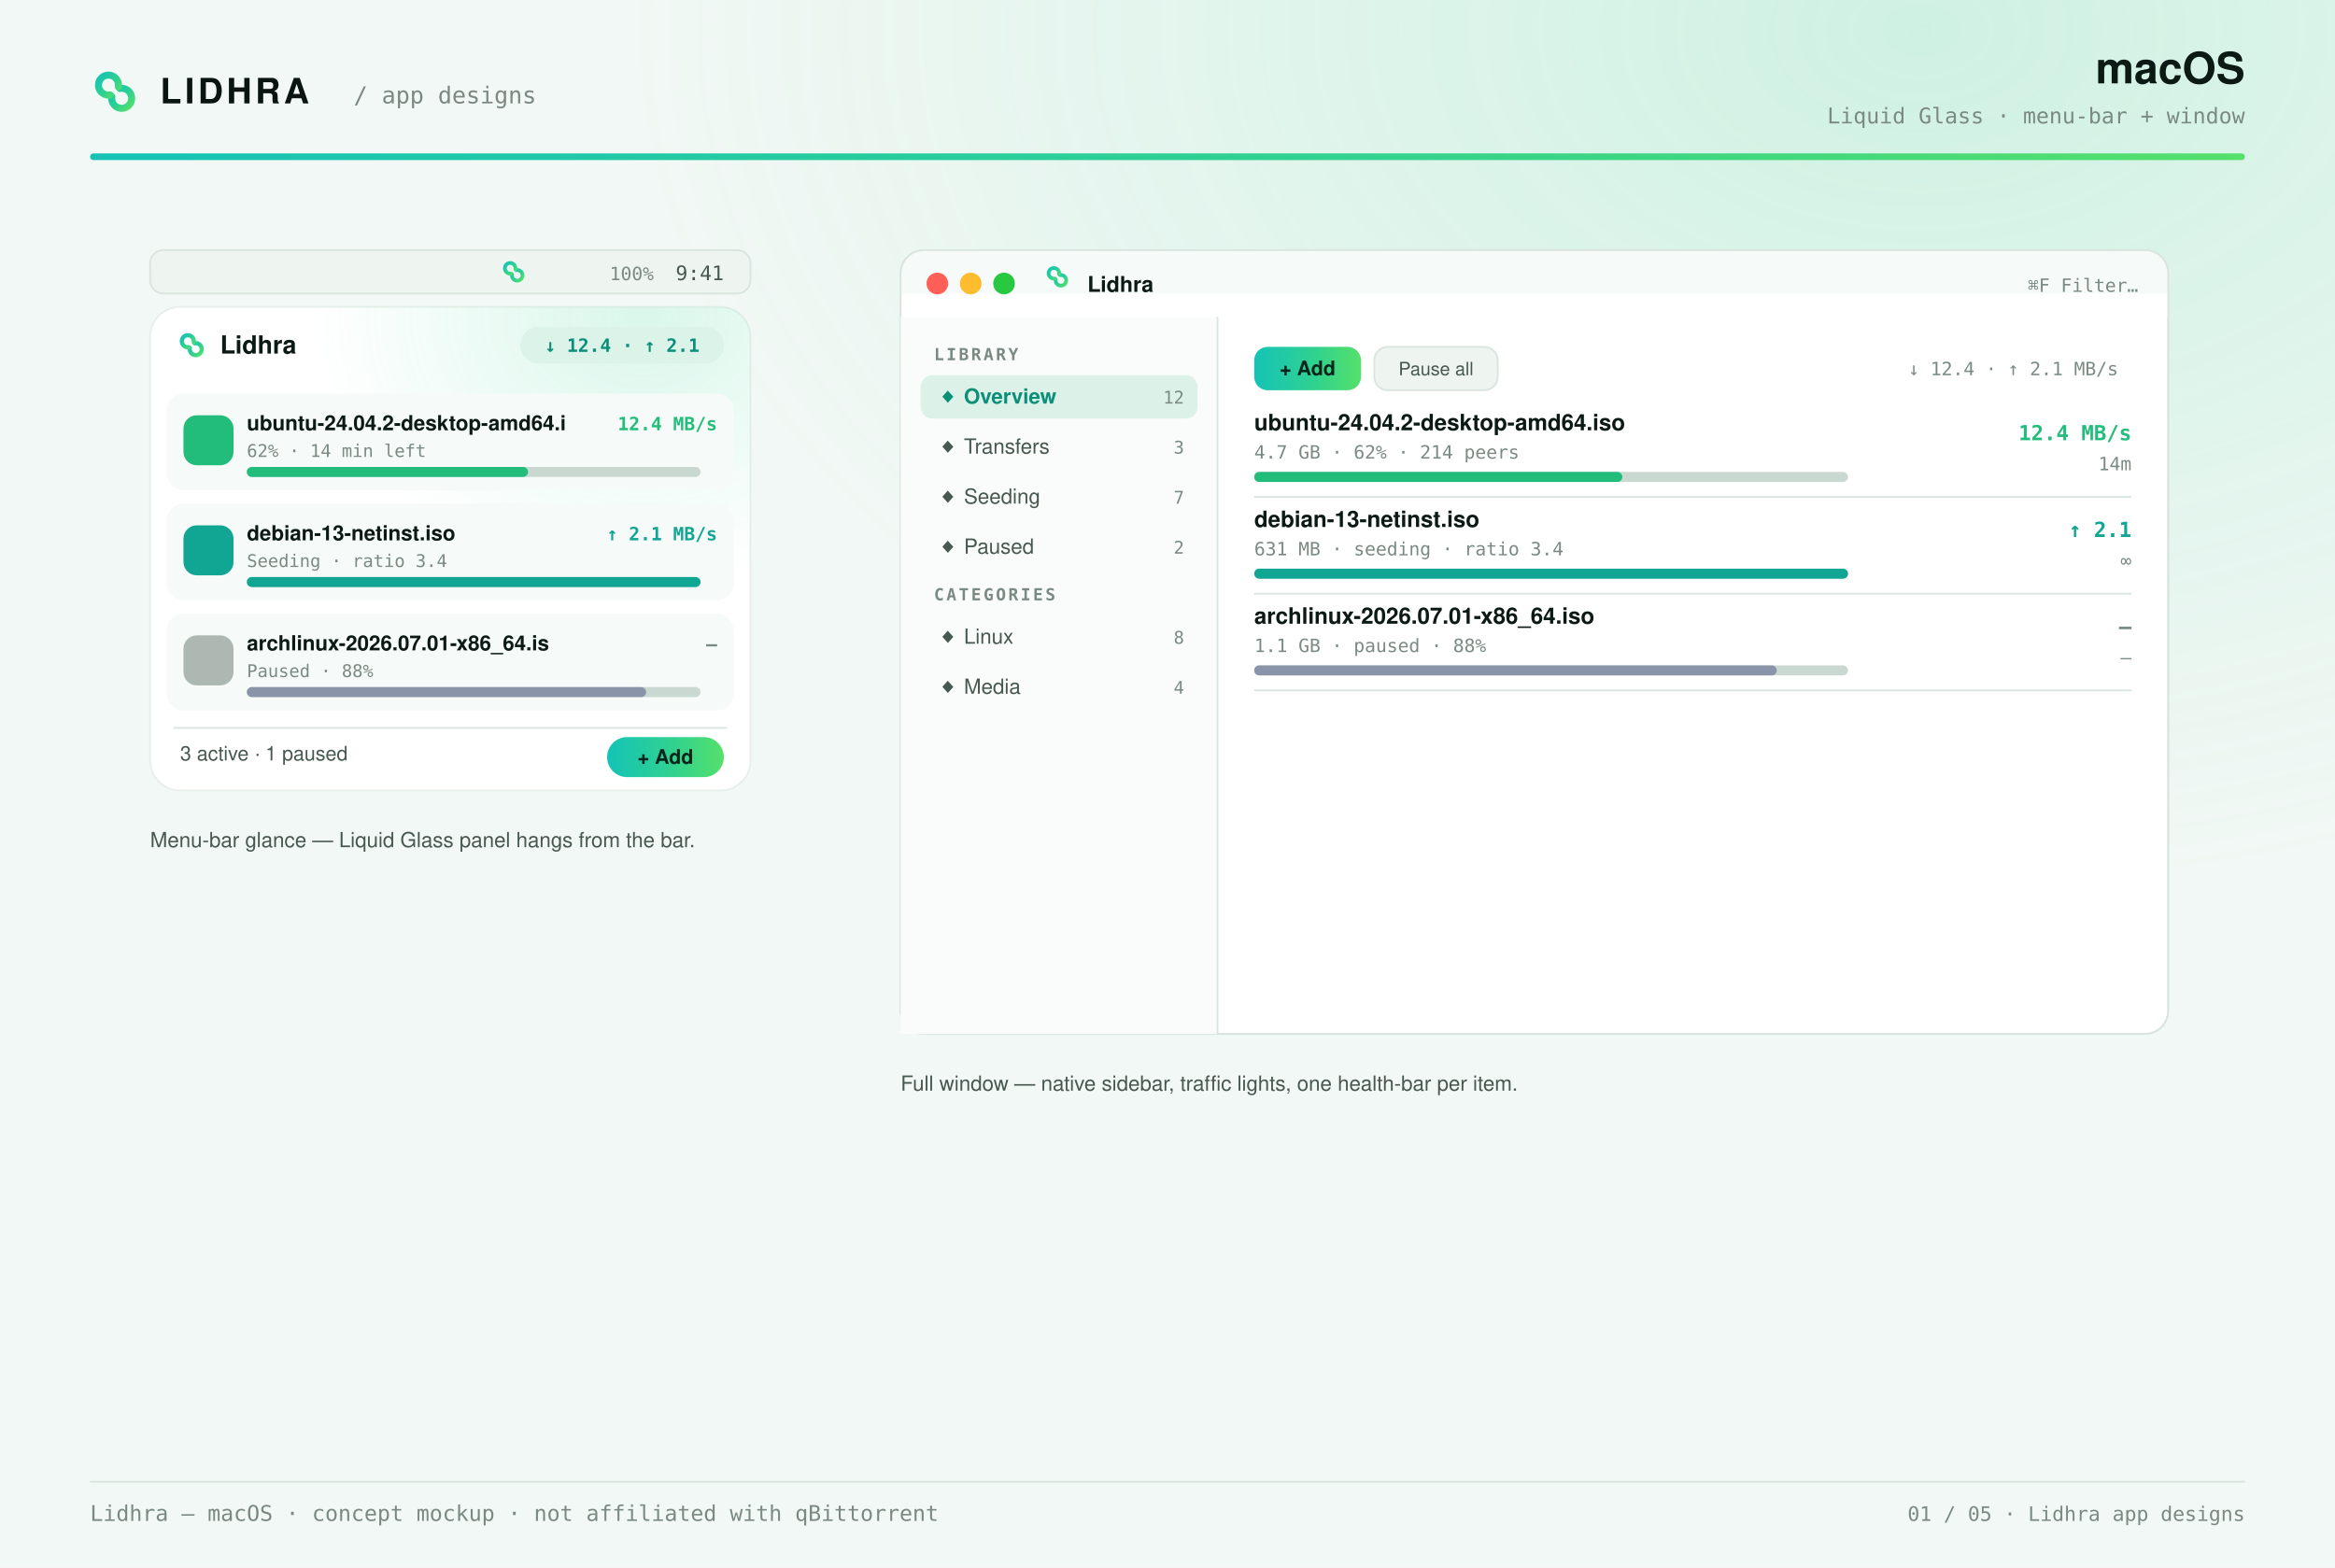
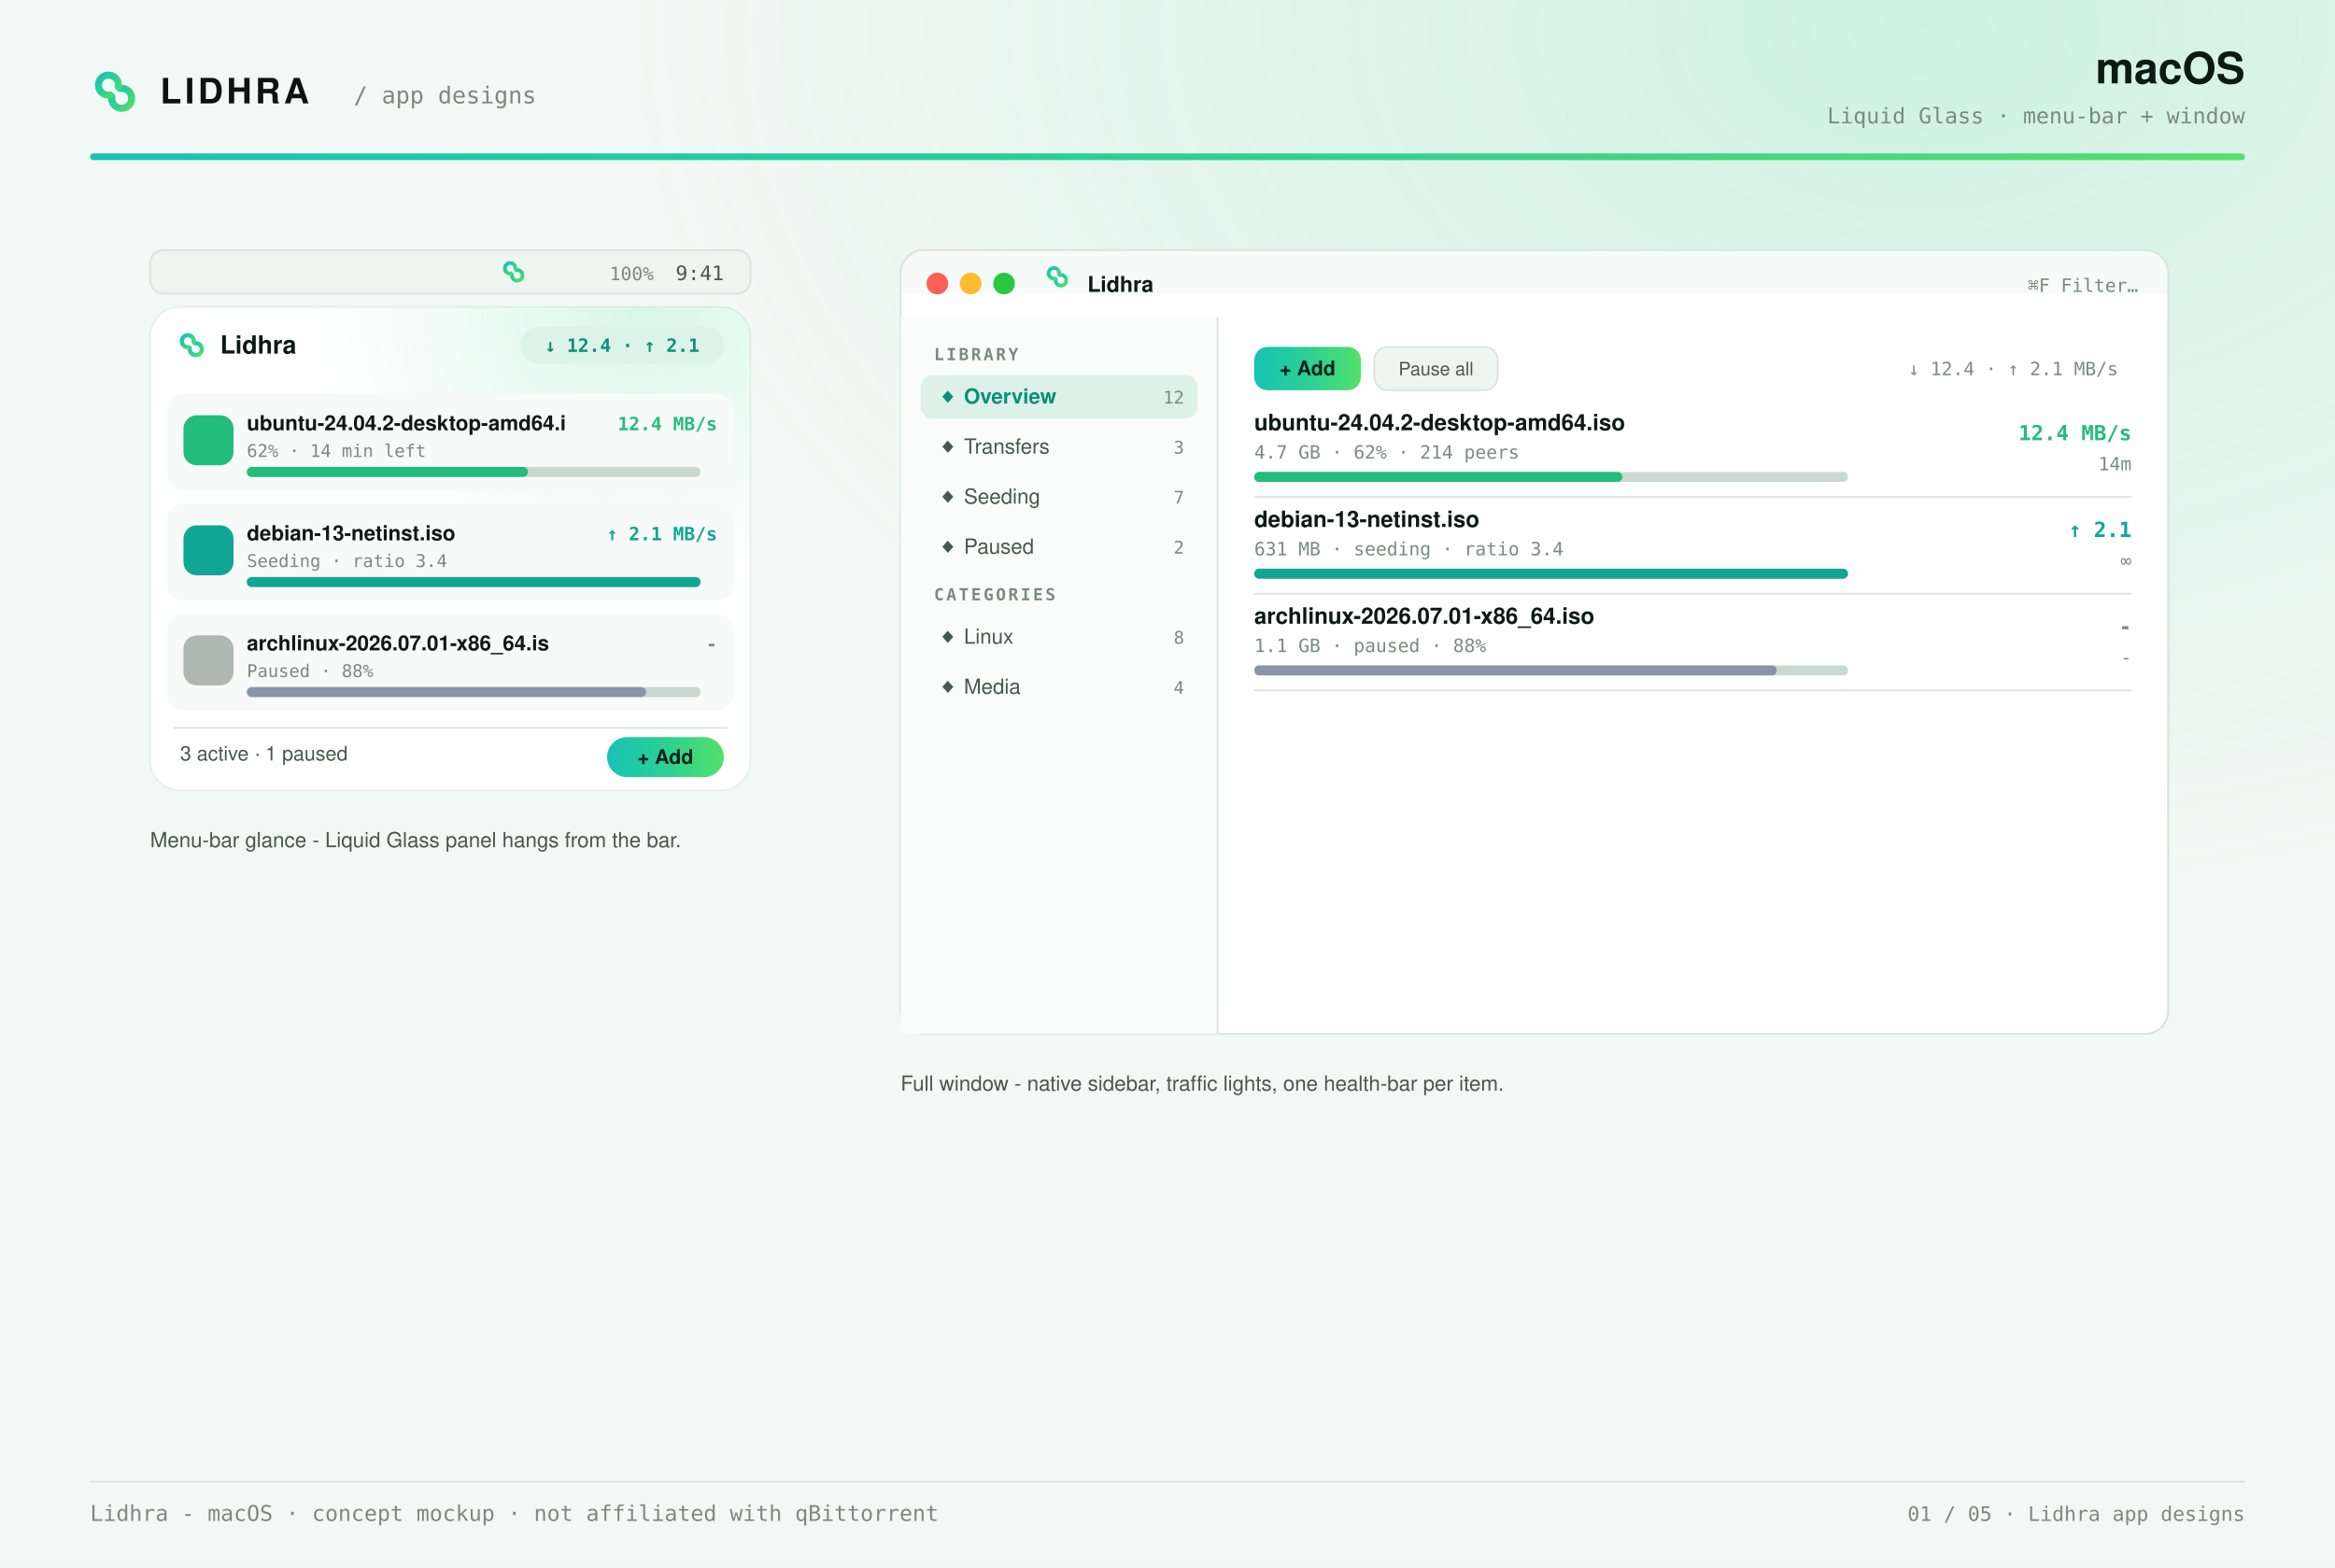
<svg xmlns="http://www.w3.org/2000/svg" width="1400" height="940" viewBox="0 0 1400 940">
  <defs>
    <linearGradient id="lg" x1="0" y1="0" x2="1" y2="1">
      <stop offset="0" stop-color="#15c3b6" />
      <stop offset=".55" stop-color="#2fd191" />
      <stop offset="1" stop-color="#54e06a" />
    </linearGradient>
    <linearGradient id="lgh" x1="0" y1="0" x2="1" y2="0">
      <stop offset="0" stop-color="#15c3b6" />
      <stop offset=".55" stop-color="#2fd191" />
      <stop offset="1" stop-color="#54e06a" />
    </linearGradient>
    <radialGradient id="glow" cx="82%" cy="2%" r="55%">
      <stop offset="0" stop-color="#2fd191" stop-opacity=".18" />
      <stop offset="1" stop-color="#2fd191" stop-opacity="0" />
    </radialGradient>
  </defs>
  <rect x="0" y="0" width="1400" height="940" rx="0" fill="#f2f8f5" />
  <rect x="0" y="0" width="1400" height="940" rx="0" fill="url(#glow)" />
  <g transform="translate(54,40) scale(0.3)" fill="none" stroke="url(#lg)" stroke-width="14" stroke-linecap="round">
    <path d="M43.5 59.7 A20 20 0 1 0 59.7 43.5" />
    <path d="M56.5 40.3 A20 20 0 1 0 40.3 56.5" />
  </g>
  <text x="96" y="62" font-family="Helvetica Neue, Helvetica, Arial, sans-serif" font-size="21" font-weight="800" fill="#0a1512" letter-spacing="2">LIDHRA</text>
  <text x="212" y="62" font-family="Menlo, Consolas, monospace" font-size="14" font-weight="500" fill="#7a8a82">/ app designs</text>
  <text x="1346" y="50" font-family="Helvetica Neue, Helvetica, Arial, sans-serif" font-size="26" font-weight="800" fill="#0c1a16" text-anchor="end">macOS</text>
  <text x="1346" y="74" font-family="Menlo, Consolas, monospace" font-size="13" font-weight="500" fill="#7a8a82" text-anchor="end">Liquid Glass · menu-bar + window</text>
  <rect x="54" y="92" width="1292" height="4" rx="2" fill="url(#lgh)" />
  <g>
    <rect x="90" y="150" width="360" height="26" rx="8" fill="#eef4f0" stroke="#d8e4dd" stroke-width="1" />
    <text x="434" y="168" font-family="Menlo, Consolas, monospace" font-size="12" font-weight="500" fill="#46584f" text-anchor="end">9:41</text>
    <g transform="translate(300,155) scale(0.16)" fill="none" stroke="url(#lg)" stroke-width="14" stroke-linecap="round">
      <path d="M43.5 59.7 A20 20 0 1 0 59.7 43.5" />
      <path d="M56.5 40.3 A20 20 0 1 0 40.3 56.5" />
    </g>
    <text x="392" y="168" font-family="Menlo, Consolas, monospace" font-size="11" font-weight="500" fill="#7a8a82" text-anchor="end">100%</text>
    <rect x="90" y="184" width="360" height="290" rx="18" fill="#ffffff" stroke="#e6efe9" stroke-width="1" />
    <rect x="90" y="184" width="360" height="290" rx="18" fill="url(#glow)" />
    <g transform="translate(106,198) scale(0.18)" fill="none" stroke="url(#lg)" stroke-width="14" stroke-linecap="round">
      <path d="M43.5 59.7 A20 20 0 1 0 59.7 43.5" />
      <path d="M56.5 40.3 A20 20 0 1 0 40.3 56.5" />
    </g>
    <text x="132" y="212" font-family="Helvetica Neue, Helvetica, Arial, sans-serif" font-size="15" font-weight="700" fill="#0c1a16">Lidhra</text>
    <rect x="312" y="196" width="122" height="22" rx="11" fill="#dbf3e8" />
    <text x="373" y="211" font-family="Menlo, Consolas, monospace" font-size="11" font-weight="600" fill="#0b8f79" text-anchor="middle">↓ 12.4 · ↑ 2.1</text>
    <rect x="100" y="236" width="340" height="58" rx="10" fill="#f6faf8" />
    <rect x="110" y="249" width="30" height="30" rx="8" fill="#22bd7a" />
    <text x="148" y="258" font-family="Helvetica Neue, Helvetica, Arial, sans-serif" font-size="12.5" font-weight="600" fill="#0c1a16">ubuntu-24.04.2-desktop-amd64.i</text>
    <text x="148" y="274" font-family="Menlo, Consolas, monospace" font-size="10.5" font-weight="400" fill="#7a8a82">62% · 14 min left</text>
    <text x="430" y="258" font-family="Menlo, Consolas, monospace" font-size="11" font-weight="600" fill="#22bd7a" text-anchor="end">12.4 MB/s</text>
    <rect x="148" y="280" width="272" height="6" rx="3.0" fill="#c9d8d0" />
    <rect x="148" y="280" width="168.6" height="6" rx="3.0" fill="#22bd7a" />
    <rect x="100" y="302" width="340" height="58" rx="10" fill="#f6faf8" />
    <rect x="110" y="315" width="30" height="30" rx="8" fill="#11a594" />
    <text x="148" y="324" font-family="Helvetica Neue, Helvetica, Arial, sans-serif" font-size="12.5" font-weight="600" fill="#0c1a16">debian-13-netinst.iso</text>
    <text x="148" y="340" font-family="Menlo, Consolas, monospace" font-size="10.5" font-weight="400" fill="#7a8a82">Seeding · ratio 3.4</text>
    <text x="430" y="324" font-family="Menlo, Consolas, monospace" font-size="11" font-weight="600" fill="#11a594" text-anchor="end">↑ 2.1 MB/s</text>
    <rect x="148" y="346" width="272" height="6" rx="3.0" fill="#c9d8d0" />
    <rect x="148" y="346" width="272.0" height="6" rx="3.0" fill="#11a594" />
    <rect x="100" y="368" width="340" height="58" rx="10" fill="#f6faf8" />
    <rect x="110" y="381" width="30" height="30" rx="8" fill="#aeb8b2" />
    <text x="148" y="390" font-family="Helvetica Neue, Helvetica, Arial, sans-serif" font-size="12.5" font-weight="600" fill="#0c1a16">archlinux-2026.07.01-x86_64.is</text>
    <text x="148" y="406" font-family="Menlo, Consolas, monospace" font-size="10.5" font-weight="400" fill="#7a8a82">Paused · 88%</text>
-     <text x="430" y="390" font-family="Menlo, Consolas, monospace" font-size="11" font-weight="600" fill="#7a8a82" text-anchor="end">—</text>
+     <text x="430" y="390" font-family="Menlo, Consolas, monospace" font-size="11" font-weight="600" fill="#7a8a82" text-anchor="end">-</text>
    <rect x="148" y="412" width="272" height="6" rx="3.0" fill="#c9d8d0" />
    <rect x="148" y="412" width="239.4" height="6" rx="3.0" fill="#8a94a8" />
    <rect x="104" y="436" width="332" height="1" fill="#d8e4dd" />
    <text x="108" y="456" font-family="Helvetica Neue, Helvetica, Arial, sans-serif" font-size="12" font-weight="400" fill="#46584f">3 active · 1 paused</text>
    <rect x="364" y="442" width="70" height="24" rx="12" fill="url(#lgh)" />
    <text x="399" y="458" font-family="Helvetica Neue, Helvetica, Arial, sans-serif" font-size="12" font-weight="700" fill="#06251b" text-anchor="middle">+ Add</text>
-     <text x="90" y="508" font-family="Helvetica Neue, Helvetica, Arial, sans-serif" font-size="12.5" font-weight="400" fill="#46584f">Menu-bar glance — Liquid Glass panel hangs from the bar.</text>
+     <text x="90" y="508" font-family="Helvetica Neue, Helvetica, Arial, sans-serif" font-size="12.5" font-weight="400" fill="#46584f">Menu-bar glance - Liquid Glass panel hangs from the bar.</text>
    <rect x="540" y="150" width="760" height="470" rx="14" fill="#ffffff" stroke="#d8e4dd" stroke-width="1" />
    <rect x="540" y="150" width="760" height="40" rx="14" fill="#f6faf8" />
    <rect x="540" y="176" width="760" height="14" rx="0" fill="#ffffff" />
    <rect x="540" y="150" width="760" height="470" rx="14" fill="none" stroke="#d8e4dd" stroke-width="1" />
    <circle cx="562" cy="170" r="6.5" fill="#ff5f57" />
    <circle cx="582" cy="170" r="6.5" fill="#febc2e" />
    <circle cx="602" cy="170" r="6.5" fill="#28c840" />
    <g transform="translate(626,158) scale(0.16)" fill="none" stroke="url(#lg)" stroke-width="14" stroke-linecap="round">
      <path d="M43.5 59.7 A20 20 0 1 0 59.7 43.5" />
      <path d="M56.5 40.3 A20 20 0 1 0 40.3 56.5" />
    </g>
    <text x="652" y="175" font-family="Helvetica Neue, Helvetica, Arial, sans-serif" font-size="13" font-weight="700" fill="#0c1a16">Lidhra</text>
    <text x="1282" y="175" font-family="Menlo, Consolas, monospace" font-size="11" font-weight="400" fill="#7a8a82" text-anchor="end">⌘F  Filter…</text>
    <line x1="540" y1="190" x2="540" y2="620" stroke="none" />
    <rect x="540" y="190" width="190" height="430" fill="#f9fcfa" />
    <line x1="730" y1="190" x2="730" y2="620" stroke="#d8e4dd" />
    <text x="560" y="216" font-family="Menlo, Consolas, monospace" font-size="10" font-weight="700" fill="#7a8a82" letter-spacing="1.4">LIBRARY</text>
    <rect x="552" y="225" width="166" height="26" rx="7" fill="#dcf1e7" />
    <text x="562" y="242" font-family="Helvetica Neue, Helvetica, Arial, sans-serif" font-size="12.5" font-weight="600" fill="#0b8f79">◆ Overview</text>
    <text x="710" y="242" font-family="Menlo, Consolas, monospace" font-size="10.5" font-weight="400" fill="#7a8a82" text-anchor="end">12</text>
    <text x="562" y="272" font-family="Helvetica Neue, Helvetica, Arial, sans-serif" font-size="12.5" font-weight="400" fill="#46584f">◆ Transfers</text>
    <text x="710" y="272" font-family="Menlo, Consolas, monospace" font-size="10.5" font-weight="400" fill="#7a8a82" text-anchor="end">3</text>
    <text x="562" y="302" font-family="Helvetica Neue, Helvetica, Arial, sans-serif" font-size="12.5" font-weight="400" fill="#46584f">◆ Seeding</text>
    <text x="710" y="302" font-family="Menlo, Consolas, monospace" font-size="10.5" font-weight="400" fill="#7a8a82" text-anchor="end">7</text>
    <text x="562" y="332" font-family="Helvetica Neue, Helvetica, Arial, sans-serif" font-size="12.5" font-weight="400" fill="#46584f">◆ Paused</text>
    <text x="710" y="332" font-family="Menlo, Consolas, monospace" font-size="10.5" font-weight="400" fill="#7a8a82" text-anchor="end">2</text>
    <text x="560" y="360" font-family="Menlo, Consolas, monospace" font-size="10" font-weight="700" fill="#7a8a82" letter-spacing="1.4">CATEGORIES</text>
    <text x="562" y="386" font-family="Helvetica Neue, Helvetica, Arial, sans-serif" font-size="12.5" font-weight="400" fill="#46584f">◆ Linux</text>
    <text x="710" y="386" font-family="Menlo, Consolas, monospace" font-size="10.5" font-weight="400" fill="#7a8a82" text-anchor="end">8</text>
    <text x="562" y="416" font-family="Helvetica Neue, Helvetica, Arial, sans-serif" font-size="12.5" font-weight="400" fill="#46584f">◆ Media</text>
    <text x="710" y="416" font-family="Menlo, Consolas, monospace" font-size="10.5" font-weight="400" fill="#7a8a82" text-anchor="end">4</text>
    <rect x="752" y="208" width="64" height="26" rx="8" fill="url(#lgh)" />
    <text x="784" y="225" font-family="Helvetica Neue, Helvetica, Arial, sans-serif" font-size="12" font-weight="700" fill="#06251b" text-anchor="middle">+ Add</text>
    <rect x="824" y="208" width="74" height="26" rx="8" fill="#eef4f0" stroke="#d8e4dd" stroke-width="1" />
    <text x="861" y="225" font-family="Helvetica Neue, Helvetica, Arial, sans-serif" font-size="11" font-weight="400" fill="#46584f" text-anchor="middle">Pause all</text>
    <text x="1270" y="225" font-family="Menlo, Consolas, monospace" font-size="11" font-weight="500" fill="#7a8a82" text-anchor="end">↓ 12.4 · ↑ 2.1 MB/s</text>
    <text x="752" y="258" font-family="Helvetica Neue, Helvetica, Arial, sans-serif" font-size="13.5" font-weight="600" fill="#0c1a16">ubuntu-24.04.2-desktop-amd64.iso</text>
    <text x="752" y="275" font-family="Menlo, Consolas, monospace" font-size="11" font-weight="400" fill="#7a8a82">4.7 GB · 62% · 214 peers</text>
    <rect x="752" y="283" width="356" height="6" rx="3.0" fill="#c9d8d0" />
    <rect x="752" y="283" width="220.7" height="6" rx="3.0" fill="#22bd7a" />
    <text x="1278" y="264" font-family="Menlo, Consolas, monospace" font-size="12.5" font-weight="600" fill="#22bd7a" text-anchor="end">12.4 MB/s</text>
    <text x="1278" y="282" font-family="Menlo, Consolas, monospace" font-size="11" font-weight="400" fill="#7a8a82" text-anchor="end">14m</text>
    <line x1="752" y1="298" x2="1278" y2="298" stroke="#d8e4dd" />
    <text x="752" y="316" font-family="Helvetica Neue, Helvetica, Arial, sans-serif" font-size="13.5" font-weight="600" fill="#0c1a16">debian-13-netinst.iso</text>
    <text x="752" y="333" font-family="Menlo, Consolas, monospace" font-size="11" font-weight="400" fill="#7a8a82">631 MB · seeding · ratio 3.4</text>
    <rect x="752" y="341" width="356" height="6" rx="3.0" fill="#c9d8d0" />
    <rect x="752" y="341" width="356.0" height="6" rx="3.0" fill="#11a594" />
    <text x="1278" y="322" font-family="Menlo, Consolas, monospace" font-size="12.5" font-weight="600" fill="#11a594" text-anchor="end">↑ 2.1</text>
    <text x="1278" y="340" font-family="Menlo, Consolas, monospace" font-size="11" font-weight="400" fill="#7a8a82" text-anchor="end">∞</text>
    <line x1="752" y1="356" x2="1278" y2="356" stroke="#d8e4dd" />
    <text x="752" y="374" font-family="Helvetica Neue, Helvetica, Arial, sans-serif" font-size="13.5" font-weight="600" fill="#0c1a16">archlinux-2026.07.01-x86_64.iso</text>
    <text x="752" y="391" font-family="Menlo, Consolas, monospace" font-size="11" font-weight="400" fill="#7a8a82">1.1 GB · paused · 88%</text>
    <rect x="752" y="399" width="356" height="6" rx="3.0" fill="#c9d8d0" />
    <rect x="752" y="399" width="313.3" height="6" rx="3.0" fill="#8a94a8" />
-     <text x="1278" y="380" font-family="Menlo, Consolas, monospace" font-size="12.5" font-weight="600" fill="#7a8a82" text-anchor="end">—</text>
-     <text x="1278" y="398" font-family="Menlo, Consolas, monospace" font-size="11" font-weight="400" fill="#7a8a82" text-anchor="end">—</text>
+     <text x="1278" y="380" font-family="Menlo, Consolas, monospace" font-size="12.5" font-weight="600" fill="#7a8a82" text-anchor="end">-</text>
+     <text x="1278" y="398" font-family="Menlo, Consolas, monospace" font-size="11" font-weight="400" fill="#7a8a82" text-anchor="end">-</text>
    <line x1="752" y1="414" x2="1278" y2="414" stroke="#d8e4dd" />
-     <text x="540" y="654" font-family="Helvetica Neue, Helvetica, Arial, sans-serif" font-size="12.5" font-weight="400" fill="#46584f">Full window — native sidebar, traffic lights, one health-bar per item.</text>
+     <text x="540" y="654" font-family="Helvetica Neue, Helvetica, Arial, sans-serif" font-size="12.5" font-weight="400" fill="#46584f">Full window - native sidebar, traffic lights, one health-bar per item.</text>
  </g>
  <rect x="54" y="888" width="1292" height="1" fill="#d8e4dd" />
-   <text x="54" y="912" font-family="Menlo, Consolas, monospace" font-size="13" font-weight="400" fill="#7a8a82">Lidhra — macOS · concept mockup · not affiliated with qBittorrent</text>
+   <text x="54" y="912" font-family="Menlo, Consolas, monospace" font-size="13" font-weight="400" fill="#7a8a82">Lidhra - macOS · concept mockup · not affiliated with qBittorrent</text>
  <text x="1346" y="912" font-family="Menlo, Consolas, monospace" font-size="12" font-weight="500" fill="#7a8a82" text-anchor="end">01 / 05  ·  Lidhra app designs</text>
</svg>
